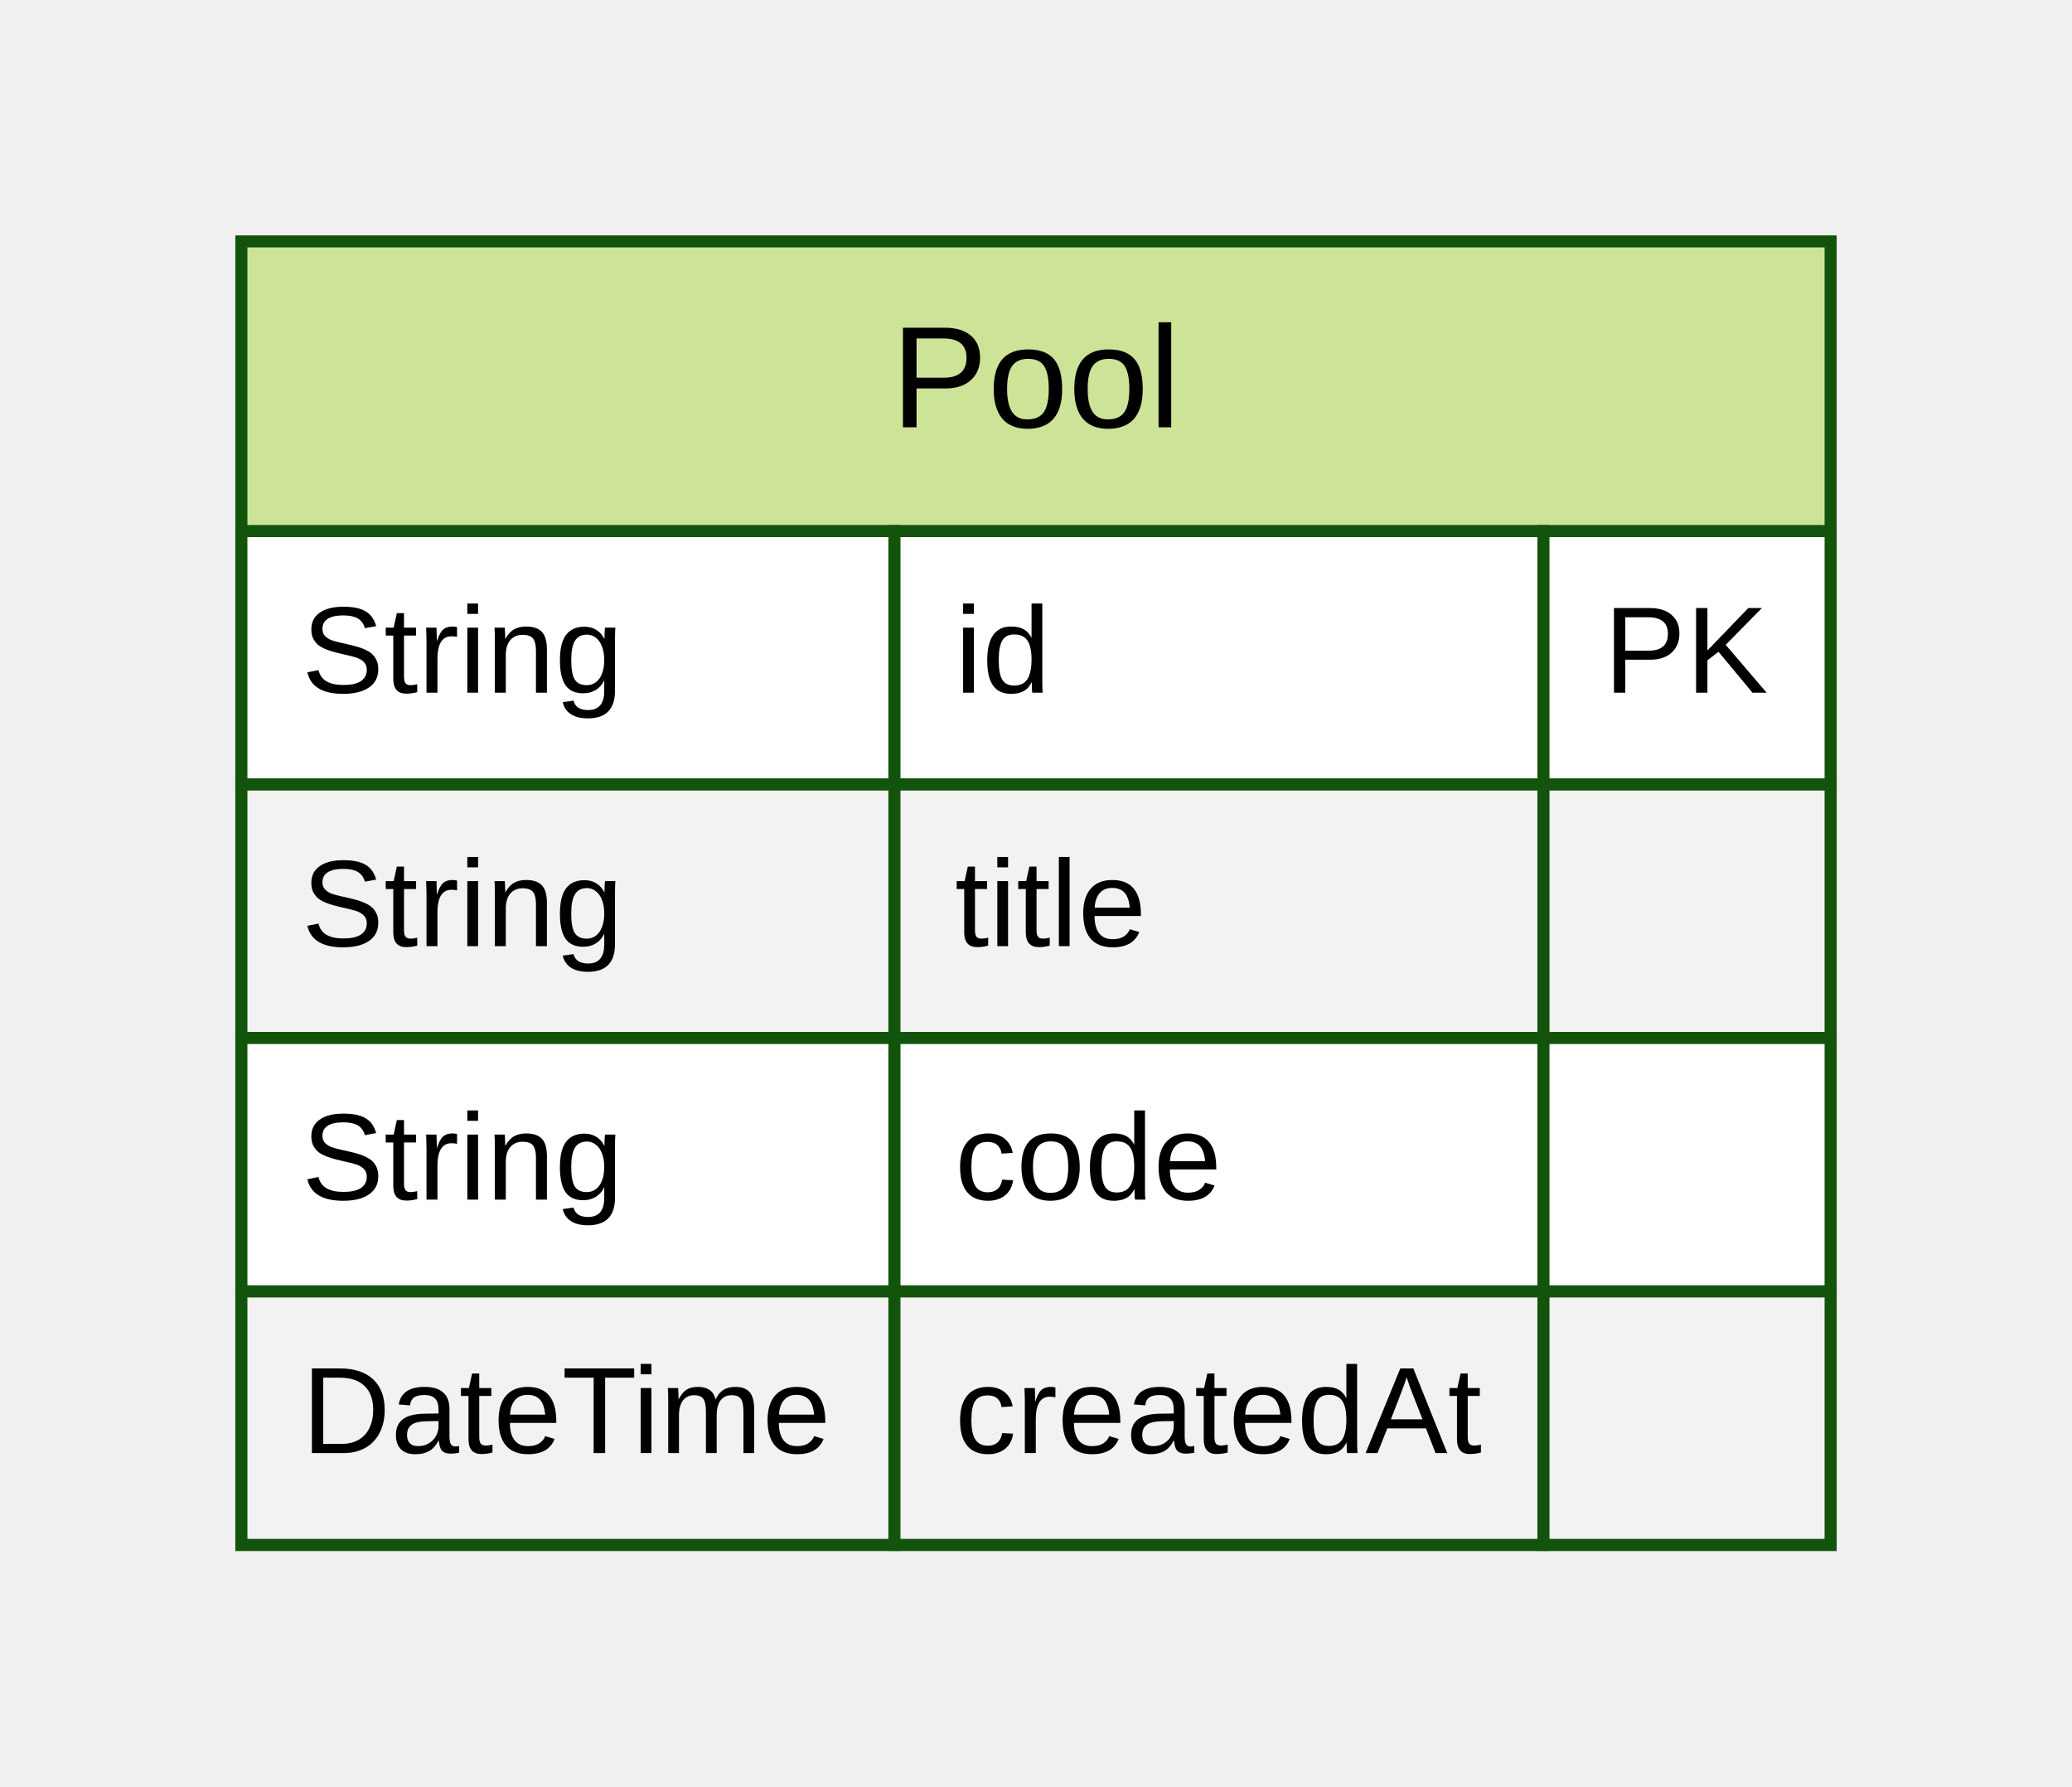
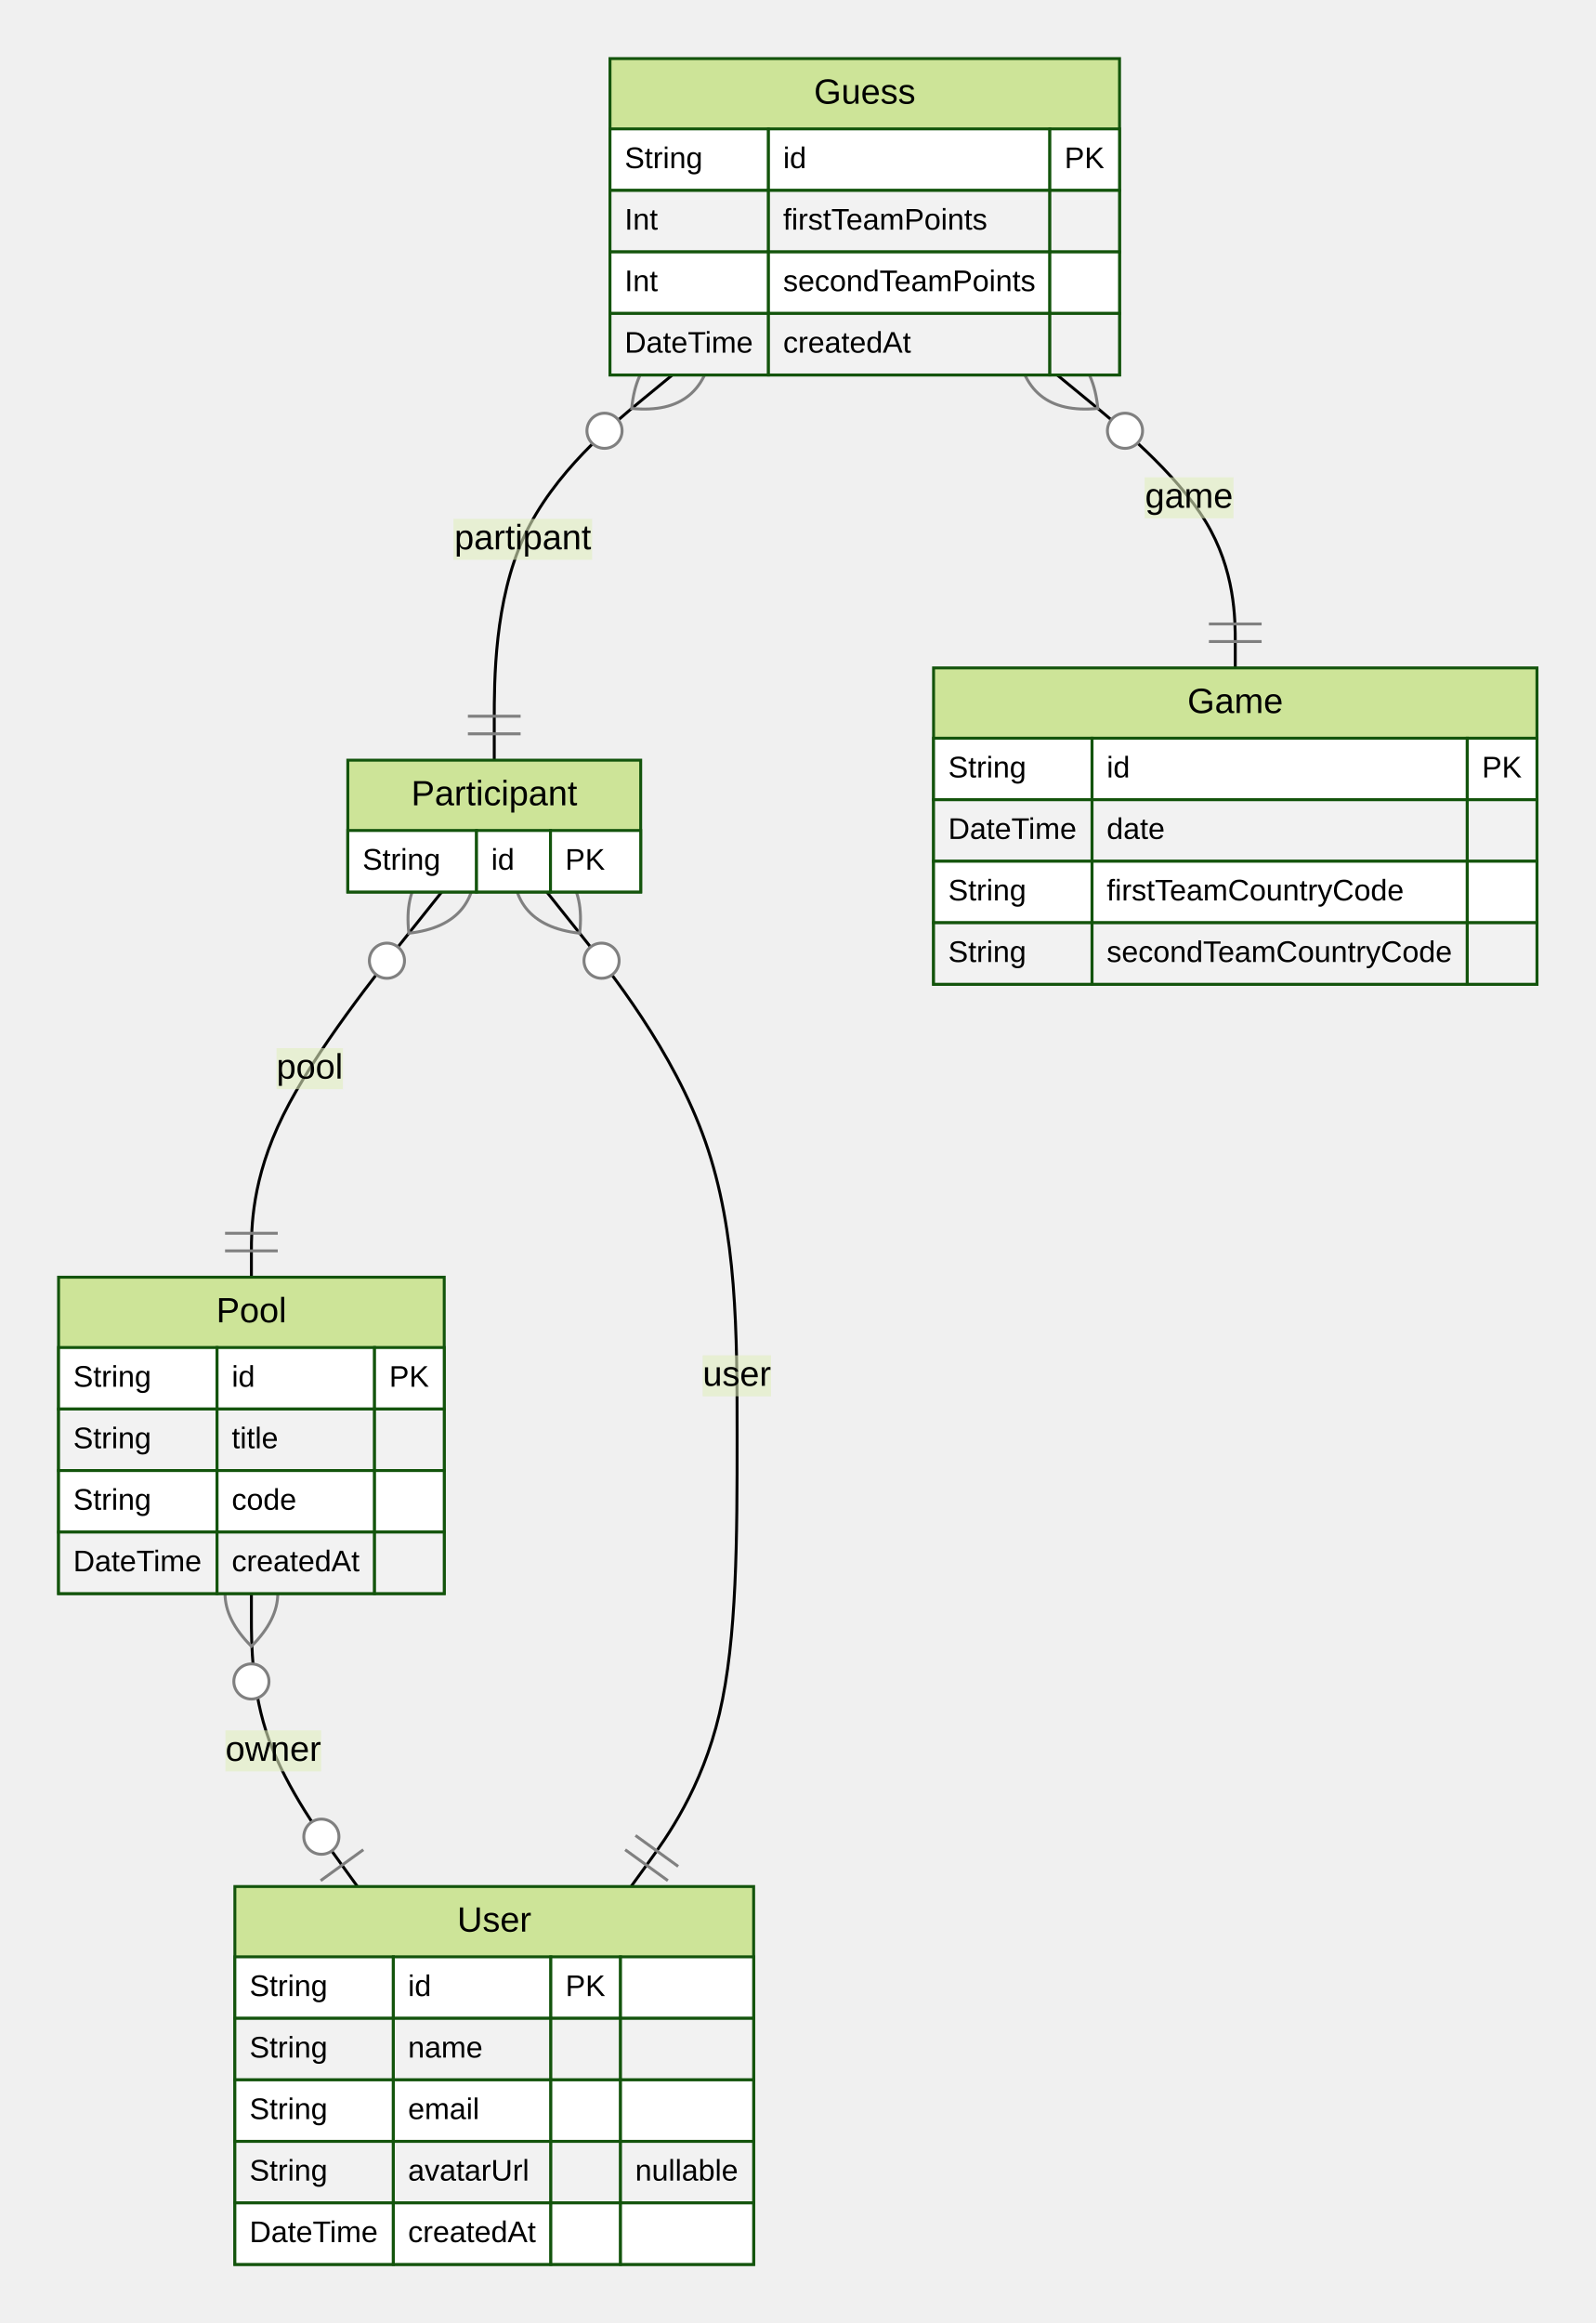
- <svg xmlns="http://www.w3.org/2000/svg" aria-labelledby="chart-title-mermaid-0 chart-desc-mermaid-0" role="img" viewBox="0 0 171.683 148" style="max-width: 171.683px; background-color: white;" width="100%" id="mermaid-0">
+ <svg xmlns="http://www.w3.org/2000/svg" aria-labelledby="chart-title-mermaid-0 chart-desc-mermaid-0" role="img" viewBox="0 0 544.791 793" style="max-width: 544.791px; background-color: white;" width="100%" id="mermaid-0">
  <style>#mermaid-0 {font-family:"trebuchet ms",verdana,arial,sans-serif;font-size:16px;fill:#000000;}#mermaid-0 .error-icon{fill:#552222;}#mermaid-0 .error-text{fill:#552222;stroke:#552222;}#mermaid-0 .edge-thickness-normal{stroke-width:2px;}#mermaid-0 .edge-thickness-thick{stroke-width:3.5px;}#mermaid-0 .edge-pattern-solid{stroke-dasharray:0;}#mermaid-0 .edge-pattern-dashed{stroke-dasharray:3;}#mermaid-0 .edge-pattern-dotted{stroke-dasharray:2;}#mermaid-0 .marker{fill:#000000;stroke:#000000;}#mermaid-0 .marker.cross{stroke:#000000;}#mermaid-0 svg{font-family:"trebuchet ms",verdana,arial,sans-serif;font-size:16px;}#mermaid-0 .entityBox{fill:#cde498;stroke:#13540c;}#mermaid-0 .attributeBoxOdd{fill:#ffffff;stroke:#13540c;}#mermaid-0 .attributeBoxEven{fill:#f2f2f2;stroke:#13540c;}#mermaid-0 .relationshipLabelBox{fill:hsl(78.158, 58.462%, 84.51%);opacity:0.7;background-color:hsl(78.158, 58.462%, 84.51%);}#mermaid-0 .relationshipLabelBox rect{opacity:0.5;}#mermaid-0 .relationshipLine{stroke:#000000;}#mermaid-0 :root{--mermaid-font-family:"trebuchet ms",verdana,arial,sans-serif;}</style>
  <g />
  <defs>
    <marker orient="auto" markerHeight="18" markerWidth="18" refY="9" refX="0" id="ONLY_ONE_START">
      <path d="M9,0 L9,18 M15,0 L15,18" fill="none" stroke="gray" />
    </marker>
  </defs>
  <defs>
    <marker orient="auto" markerHeight="18" markerWidth="18" refY="9" refX="18" id="ONLY_ONE_END">
      <path d="M3,0 L3,18 M9,0 L9,18" fill="none" stroke="gray" />
    </marker>
  </defs>
  <defs>
    <marker orient="auto" markerHeight="18" markerWidth="30" refY="9" refX="0" id="ZERO_OR_ONE_START">
      <circle r="6" cy="9" cx="21" fill="white" stroke="gray" />
      <path d="M9,0 L9,18" fill="none" stroke="gray" />
    </marker>
  </defs>
  <defs>
    <marker orient="auto" markerHeight="18" markerWidth="30" refY="9" refX="30" id="ZERO_OR_ONE_END">
      <circle r="6" cy="9" cx="9" fill="white" stroke="gray" />
      <path d="M21,0 L21,18" fill="none" stroke="gray" />
    </marker>
  </defs>
  <defs>
    <marker orient="auto" markerHeight="36" markerWidth="45" refY="18" refX="18" id="ONE_OR_MORE_START">
      <path d="M0,18 Q 18,0 36,18 Q 18,36 0,18 M42,9 L42,27" fill="none" stroke="gray" />
    </marker>
  </defs>
  <defs>
    <marker orient="auto" markerHeight="36" markerWidth="45" refY="18" refX="27" id="ONE_OR_MORE_END">
      <path d="M3,9 L3,27 M9,18 Q27,0 45,18 Q27,36 9,18" fill="none" stroke="gray" />
    </marker>
  </defs>
  <defs>
    <marker orient="auto" markerHeight="36" markerWidth="57" refY="18" refX="18" id="ZERO_OR_MORE_START">
      <circle r="6" cy="18" cx="48" fill="white" stroke="gray" />
      <path d="M0,18 Q18,0 36,18 Q18,36 0,18" fill="none" stroke="gray" />
    </marker>
  </defs>
  <defs>
    <marker orient="auto" markerHeight="36" markerWidth="57" refY="18" refX="39" id="ZERO_OR_MORE_END">
      <circle r="6" cy="18" cx="9" fill="white" stroke="gray" />
      <path d="M21,18 Q39,0 57,18 Q39,36 21,18" fill="none" stroke="gray" />
    </marker>
  </defs>
-   <g transform="translate(20,20 )" id="Pool">
+   <path marker-start="url(#ZERO_OR_MORE_START)" marker-end="url(#ZERO_OR_ONE_END)" fill="none" stroke="gray" d="M85.841,544L85.841,552.333C85.841,560.667,85.841,577.333,91.876,594C97.911,610.667,109.981,627.333,116.016,635.667L122.051,644" class="er relationshipLine" />
+   <path marker-start="url(#ZERO_OR_MORE_START)" marker-end="url(#ONLY_ONE_END)" fill="none" stroke="gray" d="M186.702,304.5L197.532,318.083C208.362,331.667,230.023,358.833,240.853,389.75C251.683,420.667,251.683,455.333,251.683,490C251.683,524.667,251.683,559.333,245.648,585C239.613,610.667,227.543,627.333,221.508,635.667L215.473,644" class="er relationshipLine" />
+   <path marker-start="url(#ZERO_OR_MORE_START)" marker-end="url(#ONLY_ONE_END)" fill="none" stroke="gray" d="M150.823,304.5L139.992,318.083C129.162,331.667,107.502,358.833,96.672,380.75C85.841,402.667,85.841,419.333,85.841,427.667L85.841,436" class="er relationshipLine" />
+   <path marker-start="url(#ZERO_OR_MORE_START)" marker-end="url(#ONLY_ONE_END)" fill="none" stroke="gray" d="M360.956,128L371.093,136.333C381.23,144.667,401.503,161.333,411.64,178C421.777,194.667,421.777,211.333,421.777,219.667L421.777,228" class="er relationshipLine" />
+   <path marker-start="url(#ZERO_OR_MORE_START)" marker-end="url(#ONLY_ONE_END)" fill="none" stroke="gray" d="M229.583,128L219.446,136.333C209.309,144.667,189.036,161.333,178.899,183.25C168.762,205.167,168.762,232.333,168.762,245.917L168.762,259.5" class="er relationshipLine" />
+   <g transform="translate(20,436 )" id="Pool">
    <rect height="108" width="131.683" y="0" x="0" stroke="gray" fill-opacity="100%" fill="honeydew" class="er entityBox" />
    <text transform="translate(65.84149,12)" style="font-family: &quot;trebuchet ms&quot;, verdana, arial, sans-serif;; font-size: 12px" text-anchor="middle" dominant-baseline="middle" y="0" x="0" id="entity-Pool" class="er entityLabel">Pool</text>
    <rect height="21" width="54.113" y="24" x="0" stroke="gray" fill-opacity="100%" fill="honeydew" class="er attributeBoxOdd" />
    <text transform="translate(5,34.5)" style="font-family: &quot;trebuchet ms&quot;, verdana, arial, sans-serif;; font-size: 10.2px" text-anchor="left" dominant-baseline="middle" y="0" x="0" id="entity-Pool-attr-1-type" class="er entityLabel">String</text>
    <rect height="21" width="53.775" y="24" x="54.113" stroke="gray" fill-opacity="100%" fill="honeydew" class="er attributeBoxOdd" />
    <text transform="translate(59.11313,34.5)" style="font-family: &quot;trebuchet ms&quot;, verdana, arial, sans-serif;; font-size: 10.2px" text-anchor="left" dominant-baseline="middle" y="0" x="0" id="entity-Pool-attr-1-name" class="er entityLabel">id</text>
    <rect height="21" width="23.795" y="24" x="107.888" stroke="gray" fill-opacity="100%" fill="honeydew" class="er attributeBoxOdd" />
    <text transform="translate(112.888,34.5)" style="font-family: &quot;trebuchet ms&quot;, verdana, arial, sans-serif;; font-size: 10.2px" text-anchor="left" dominant-baseline="middle" y="0" x="0" id="entity-Pool-attr-1-key" class="er entityLabel">PK</text>
    <rect height="21" width="54.113" y="45" x="0" stroke="gray" fill-opacity="100%" fill="honeydew" class="er attributeBoxEven" />
    <text transform="translate(5,55.5)" style="font-family: &quot;trebuchet ms&quot;, verdana, arial, sans-serif;; font-size: 10.2px" text-anchor="left" dominant-baseline="middle" y="0" x="0" id="entity-Pool-attr-2-type" class="er entityLabel">String</text>
    <rect height="21" width="53.775" y="45" x="54.113" stroke="gray" fill-opacity="100%" fill="honeydew" class="er attributeBoxEven" />
    <text transform="translate(59.11313,55.5)" style="font-family: &quot;trebuchet ms&quot;, verdana, arial, sans-serif;; font-size: 10.2px" text-anchor="left" dominant-baseline="middle" y="0" x="0" id="entity-Pool-attr-2-name" class="er entityLabel">title</text>
    <rect height="21" width="23.795" y="45" x="107.888" stroke="gray" fill-opacity="100%" fill="honeydew" class="er attributeBoxEven" />
    <text transform="translate(112.888,55.5)" style="font-family: &quot;trebuchet ms&quot;, verdana, arial, sans-serif;; font-size: 10.2px" text-anchor="left" dominant-baseline="middle" y="0" x="0" id="entity-Pool-attr-2-key" class="er entityLabel" />
    <rect height="21" width="54.113" y="66" x="0" stroke="gray" fill-opacity="100%" fill="honeydew" class="er attributeBoxOdd" />
    <text transform="translate(5,76.5)" style="font-family: &quot;trebuchet ms&quot;, verdana, arial, sans-serif;; font-size: 10.2px" text-anchor="left" dominant-baseline="middle" y="0" x="0" id="entity-Pool-attr-3-type" class="er entityLabel">String</text>
    <rect height="21" width="53.775" y="66" x="54.113" stroke="gray" fill-opacity="100%" fill="honeydew" class="er attributeBoxOdd" />
    <text transform="translate(59.11313,76.5)" style="font-family: &quot;trebuchet ms&quot;, verdana, arial, sans-serif;; font-size: 10.2px" text-anchor="left" dominant-baseline="middle" y="0" x="0" id="entity-Pool-attr-3-name" class="er entityLabel">code</text>
    <rect height="21" width="23.795" y="66" x="107.888" stroke="gray" fill-opacity="100%" fill="honeydew" class="er attributeBoxOdd" />
    <text transform="translate(112.888,76.5)" style="font-family: &quot;trebuchet ms&quot;, verdana, arial, sans-serif;; font-size: 10.2px" text-anchor="left" dominant-baseline="middle" y="0" x="0" id="entity-Pool-attr-3-key" class="er entityLabel" />
    <rect height="21" width="54.113" y="87" x="0" stroke="gray" fill-opacity="100%" fill="honeydew" class="er attributeBoxEven" />
    <text transform="translate(5,97.5)" style="font-family: &quot;trebuchet ms&quot;, verdana, arial, sans-serif;; font-size: 10.2px" text-anchor="left" dominant-baseline="middle" y="0" x="0" id="entity-Pool-attr-4-type" class="er entityLabel">DateTime</text>
    <rect height="21" width="53.775" y="87" x="54.113" stroke="gray" fill-opacity="100%" fill="honeydew" class="er attributeBoxEven" />
    <text transform="translate(59.11313,97.5)" style="font-family: &quot;trebuchet ms&quot;, verdana, arial, sans-serif;; font-size: 10.2px" text-anchor="left" dominant-baseline="middle" y="0" x="0" id="entity-Pool-attr-4-name" class="er entityLabel">createdAt</text>
    <rect height="21" width="23.795" y="87" x="107.888" stroke="gray" fill-opacity="100%" fill="honeydew" class="er attributeBoxEven" />
    <text transform="translate(112.888,97.5)" style="font-family: &quot;trebuchet ms&quot;, verdana, arial, sans-serif;; font-size: 10.2px" text-anchor="left" dominant-baseline="middle" y="0" x="0" id="entity-Pool-attr-4-key" class="er entityLabel" />
  </g>
+   <g transform="translate(118.7622,259.5 )" id="Participant">
+     <rect height="45" width="100" y="0" x="0" stroke="gray" fill-opacity="100%" fill="honeydew" class="er entityBox" />
+     <text transform="translate(50,12)" style="font-family: &quot;trebuchet ms&quot;, verdana, arial, sans-serif;; font-size: 12px" text-anchor="middle" dominant-baseline="middle" y="0" x="0" id="entity-Participant" class="er entityLabel">Participant</text>
+     <rect height="21" width="43.945" y="24" x="0" stroke="gray" fill-opacity="100%" fill="honeydew" class="er attributeBoxOdd" />
+     <text transform="translate(5,34.5)" style="font-family: &quot;trebuchet ms&quot;, verdana, arial, sans-serif;; font-size: 10.2px" text-anchor="left" dominant-baseline="middle" y="0" x="0" id="entity-Participant-attr-1-type" class="er entityLabel">String</text>
+     <rect height="21" width="25.262" y="24" x="43.945" stroke="gray" fill-opacity="100%" fill="honeydew" class="er attributeBoxOdd" />
+     <text transform="translate(48.94526,34.5)" style="font-family: &quot;trebuchet ms&quot;, verdana, arial, sans-serif;; font-size: 10.2px" text-anchor="left" dominant-baseline="middle" y="0" x="0" id="entity-Participant-attr-1-name" class="er entityLabel">id</text>
+     <rect height="21" width="30.793" y="24" x="69.207" stroke="gray" fill-opacity="100%" fill="honeydew" class="er attributeBoxOdd" />
+     <text transform="translate(74.20681,34.5)" style="font-family: &quot;trebuchet ms&quot;, verdana, arial, sans-serif;; font-size: 10.2px" text-anchor="left" dominant-baseline="middle" y="0" x="0" id="entity-Participant-attr-1-key" class="er entityLabel">PK</text>
+   </g>
+   <g transform="translate(80.19414,644 )" id="User">
+     <rect height="129" width="177.136" y="0" x="0" stroke="gray" fill-opacity="100%" fill="honeydew" class="er entityBox" />
+     <text transform="translate(88.5681,12)" style="font-family: &quot;trebuchet ms&quot;, verdana, arial, sans-serif;; font-size: 12px" text-anchor="middle" dominant-baseline="middle" y="0" x="0" id="entity-User" class="er entityLabel">User</text>
+     <rect height="21" width="54.113" y="24" x="0" stroke="gray" fill-opacity="100%" fill="honeydew" class="er attributeBoxOdd" />
+     <text transform="translate(5,34.5)" style="font-family: &quot;trebuchet ms&quot;, verdana, arial, sans-serif;; font-size: 10.2px" text-anchor="left" dominant-baseline="middle" y="0" x="0" id="entity-User-attr-1-type" class="er entityLabel">String</text>
+     <rect height="21" width="53.775" y="24" x="54.113" stroke="gray" fill-opacity="100%" fill="honeydew" class="er attributeBoxOdd" />
+     <text transform="translate(59.11313,34.5)" style="font-family: &quot;trebuchet ms&quot;, verdana, arial, sans-serif;; font-size: 10.2px" text-anchor="left" dominant-baseline="middle" y="0" x="0" id="entity-User-attr-1-name" class="er entityLabel">id</text>
+     <rect height="21" width="23.795" y="24" x="107.888" stroke="gray" fill-opacity="100%" fill="honeydew" class="er attributeBoxOdd" />
+     <text transform="translate(112.888,34.5)" style="font-family: &quot;trebuchet ms&quot;, verdana, arial, sans-serif;; font-size: 10.2px" text-anchor="left" dominant-baseline="middle" y="0" x="0" id="entity-User-attr-1-key" class="er entityLabel">PK</text>
+     <rect height="21" width="45.453" y="24" x="131.683" stroke="gray" fill-opacity="100%" fill="honeydew" class="er attributeBoxOdd" />
+     <text transform="translate(136.683,34.5)" style="font-family: &quot;trebuchet ms&quot;, verdana, arial, sans-serif;; font-size: 10.2px" text-anchor="left" dominant-baseline="middle" y="0" x="0" id="entity-User-attr-1-comment" class="er entityLabel" />
+     <rect height="21" width="54.113" y="45" x="0" stroke="gray" fill-opacity="100%" fill="honeydew" class="er attributeBoxEven" />
+     <text transform="translate(5,55.5)" style="font-family: &quot;trebuchet ms&quot;, verdana, arial, sans-serif;; font-size: 10.2px" text-anchor="left" dominant-baseline="middle" y="0" x="0" id="entity-User-attr-2-type" class="er entityLabel">String</text>
+     <rect height="21" width="53.775" y="45" x="54.113" stroke="gray" fill-opacity="100%" fill="honeydew" class="er attributeBoxEven" />
+     <text transform="translate(59.11313,55.5)" style="font-family: &quot;trebuchet ms&quot;, verdana, arial, sans-serif;; font-size: 10.2px" text-anchor="left" dominant-baseline="middle" y="0" x="0" id="entity-User-attr-2-name" class="er entityLabel">name</text>
+     <rect height="21" width="23.795" y="45" x="107.888" stroke="gray" fill-opacity="100%" fill="honeydew" class="er attributeBoxEven" />
+     <text transform="translate(112.888,55.5)" style="font-family: &quot;trebuchet ms&quot;, verdana, arial, sans-serif;; font-size: 10.2px" text-anchor="left" dominant-baseline="middle" y="0" x="0" id="entity-User-attr-2-key" class="er entityLabel" />
+     <rect height="21" width="45.453" y="45" x="131.683" stroke="gray" fill-opacity="100%" fill="honeydew" class="er attributeBoxEven" />
+     <text transform="translate(136.683,55.5)" style="font-family: &quot;trebuchet ms&quot;, verdana, arial, sans-serif;; font-size: 10.2px" text-anchor="left" dominant-baseline="middle" y="0" x="0" id="entity-User-attr-2-comment" class="er entityLabel" />
+     <rect height="21" width="54.113" y="66" x="0" stroke="gray" fill-opacity="100%" fill="honeydew" class="er attributeBoxOdd" />
+     <text transform="translate(5,76.5)" style="font-family: &quot;trebuchet ms&quot;, verdana, arial, sans-serif;; font-size: 10.2px" text-anchor="left" dominant-baseline="middle" y="0" x="0" id="entity-User-attr-3-type" class="er entityLabel">String</text>
+     <rect height="21" width="53.775" y="66" x="54.113" stroke="gray" fill-opacity="100%" fill="honeydew" class="er attributeBoxOdd" />
+     <text transform="translate(59.11313,76.5)" style="font-family: &quot;trebuchet ms&quot;, verdana, arial, sans-serif;; font-size: 10.2px" text-anchor="left" dominant-baseline="middle" y="0" x="0" id="entity-User-attr-3-name" class="er entityLabel">email</text>
+     <rect height="21" width="23.795" y="66" x="107.888" stroke="gray" fill-opacity="100%" fill="honeydew" class="er attributeBoxOdd" />
+     <text transform="translate(112.888,76.5)" style="font-family: &quot;trebuchet ms&quot;, verdana, arial, sans-serif;; font-size: 10.2px" text-anchor="left" dominant-baseline="middle" y="0" x="0" id="entity-User-attr-3-key" class="er entityLabel" />
+     <rect height="21" width="45.453" y="66" x="131.683" stroke="gray" fill-opacity="100%" fill="honeydew" class="er attributeBoxOdd" />
+     <text transform="translate(136.683,76.5)" style="font-family: &quot;trebuchet ms&quot;, verdana, arial, sans-serif;; font-size: 10.2px" text-anchor="left" dominant-baseline="middle" y="0" x="0" id="entity-User-attr-3-comment" class="er entityLabel" />
+     <rect height="21" width="54.113" y="87" x="0" stroke="gray" fill-opacity="100%" fill="honeydew" class="er attributeBoxEven" />
+     <text transform="translate(5,97.5)" style="font-family: &quot;trebuchet ms&quot;, verdana, arial, sans-serif;; font-size: 10.2px" text-anchor="left" dominant-baseline="middle" y="0" x="0" id="entity-User-attr-4-type" class="er entityLabel">String</text>
+     <rect height="21" width="53.775" y="87" x="54.113" stroke="gray" fill-opacity="100%" fill="honeydew" class="er attributeBoxEven" />
+     <text transform="translate(59.11313,97.5)" style="font-family: &quot;trebuchet ms&quot;, verdana, arial, sans-serif;; font-size: 10.2px" text-anchor="left" dominant-baseline="middle" y="0" x="0" id="entity-User-attr-4-name" class="er entityLabel">avatarUrl</text>
+     <rect height="21" width="23.795" y="87" x="107.888" stroke="gray" fill-opacity="100%" fill="honeydew" class="er attributeBoxEven" />
+     <text transform="translate(112.888,97.5)" style="font-family: &quot;trebuchet ms&quot;, verdana, arial, sans-serif;; font-size: 10.2px" text-anchor="left" dominant-baseline="middle" y="0" x="0" id="entity-User-attr-4-key" class="er entityLabel" />
+     <rect height="21" width="45.453" y="87" x="131.683" stroke="gray" fill-opacity="100%" fill="honeydew" class="er attributeBoxEven" />
+     <text transform="translate(136.683,97.5)" style="font-family: &quot;trebuchet ms&quot;, verdana, arial, sans-serif;; font-size: 10.2px" text-anchor="left" dominant-baseline="middle" y="0" x="0" id="entity-User-attr-4-comment" class="er entityLabel">nullable</text>
+     <rect height="21" width="54.113" y="108" x="0" stroke="gray" fill-opacity="100%" fill="honeydew" class="er attributeBoxOdd" />
+     <text transform="translate(5,118.5)" style="font-family: &quot;trebuchet ms&quot;, verdana, arial, sans-serif;; font-size: 10.2px" text-anchor="left" dominant-baseline="middle" y="0" x="0" id="entity-User-attr-5-type" class="er entityLabel">DateTime</text>
+     <rect height="21" width="53.775" y="108" x="54.113" stroke="gray" fill-opacity="100%" fill="honeydew" class="er attributeBoxOdd" />
+     <text transform="translate(59.11313,118.5)" style="font-family: &quot;trebuchet ms&quot;, verdana, arial, sans-serif;; font-size: 10.2px" text-anchor="left" dominant-baseline="middle" y="0" x="0" id="entity-User-attr-5-name" class="er entityLabel">createdAt</text>
+     <rect height="21" width="23.795" y="108" x="107.888" stroke="gray" fill-opacity="100%" fill="honeydew" class="er attributeBoxOdd" />
+     <text transform="translate(112.888,118.5)" style="font-family: &quot;trebuchet ms&quot;, verdana, arial, sans-serif;; font-size: 10.2px" text-anchor="left" dominant-baseline="middle" y="0" x="0" id="entity-User-attr-5-key" class="er entityLabel" />
+     <rect height="21" width="45.453" y="108" x="131.683" stroke="gray" fill-opacity="100%" fill="honeydew" class="er attributeBoxOdd" />
+     <text transform="translate(136.683,118.5)" style="font-family: &quot;trebuchet ms&quot;, verdana, arial, sans-serif;; font-size: 10.2px" text-anchor="left" dominant-baseline="middle" y="0" x="0" id="entity-User-attr-5-comment" class="er entityLabel" />
+   </g>
+   <g transform="translate(318.7622,228 )" id="Game">
+     <rect height="108" width="206.029" y="0" x="0" stroke="gray" fill-opacity="100%" fill="honeydew" class="er entityBox" />
+     <text transform="translate(103.0145,12)" style="font-family: &quot;trebuchet ms&quot;, verdana, arial, sans-serif;; font-size: 12px" text-anchor="middle" dominant-baseline="middle" y="0" x="0" id="entity-Game" class="er entityLabel">Game</text>
+     <rect height="21" width="54.113" y="24" x="0" stroke="gray" fill-opacity="100%" fill="honeydew" class="er attributeBoxOdd" />
+     <text transform="translate(5,34.5)" style="font-family: &quot;trebuchet ms&quot;, verdana, arial, sans-serif;; font-size: 10.2px" text-anchor="left" dominant-baseline="middle" y="0" x="0" id="entity-Game-attr-1-type" class="er entityLabel">String</text>
+     <rect height="21" width="128.121" y="24" x="54.113" stroke="gray" fill-opacity="100%" fill="honeydew" class="er attributeBoxOdd" />
+     <text transform="translate(59.11313,34.5)" style="font-family: &quot;trebuchet ms&quot;, verdana, arial, sans-serif;; font-size: 10.2px" text-anchor="left" dominant-baseline="middle" y="0" x="0" id="entity-Game-attr-1-name" class="er entityLabel">id</text>
+     <rect height="21" width="23.795" y="24" x="182.234" stroke="gray" fill-opacity="100%" fill="honeydew" class="er attributeBoxOdd" />
+     <text transform="translate(187.2339,34.5)" style="font-family: &quot;trebuchet ms&quot;, verdana, arial, sans-serif;; font-size: 10.2px" text-anchor="left" dominant-baseline="middle" y="0" x="0" id="entity-Game-attr-1-key" class="er entityLabel">PK</text>
+     <rect height="21" width="54.113" y="45" x="0" stroke="gray" fill-opacity="100%" fill="honeydew" class="er attributeBoxEven" />
+     <text transform="translate(5,55.5)" style="font-family: &quot;trebuchet ms&quot;, verdana, arial, sans-serif;; font-size: 10.2px" text-anchor="left" dominant-baseline="middle" y="0" x="0" id="entity-Game-attr-2-type" class="er entityLabel">DateTime</text>
+     <rect height="21" width="128.121" y="45" x="54.113" stroke="gray" fill-opacity="100%" fill="honeydew" class="er attributeBoxEven" />
+     <text transform="translate(59.11313,55.5)" style="font-family: &quot;trebuchet ms&quot;, verdana, arial, sans-serif;; font-size: 10.2px" text-anchor="left" dominant-baseline="middle" y="0" x="0" id="entity-Game-attr-2-name" class="er entityLabel">date</text>
+     <rect height="21" width="23.795" y="45" x="182.234" stroke="gray" fill-opacity="100%" fill="honeydew" class="er attributeBoxEven" />
+     <text transform="translate(187.2339,55.5)" style="font-family: &quot;trebuchet ms&quot;, verdana, arial, sans-serif;; font-size: 10.2px" text-anchor="left" dominant-baseline="middle" y="0" x="0" id="entity-Game-attr-2-key" class="er entityLabel" />
+     <rect height="21" width="54.113" y="66" x="0" stroke="gray" fill-opacity="100%" fill="honeydew" class="er attributeBoxOdd" />
+     <text transform="translate(5,76.5)" style="font-family: &quot;trebuchet ms&quot;, verdana, arial, sans-serif;; font-size: 10.2px" text-anchor="left" dominant-baseline="middle" y="0" x="0" id="entity-Game-attr-3-type" class="er entityLabel">String</text>
+     <rect height="21" width="128.121" y="66" x="54.113" stroke="gray" fill-opacity="100%" fill="honeydew" class="er attributeBoxOdd" />
+     <text transform="translate(59.11313,76.5)" style="font-family: &quot;trebuchet ms&quot;, verdana, arial, sans-serif;; font-size: 10.2px" text-anchor="left" dominant-baseline="middle" y="0" x="0" id="entity-Game-attr-3-name" class="er entityLabel">firstTeamCountryCode</text>
+     <rect height="21" width="23.795" y="66" x="182.234" stroke="gray" fill-opacity="100%" fill="honeydew" class="er attributeBoxOdd" />
+     <text transform="translate(187.2339,76.5)" style="font-family: &quot;trebuchet ms&quot;, verdana, arial, sans-serif;; font-size: 10.2px" text-anchor="left" dominant-baseline="middle" y="0" x="0" id="entity-Game-attr-3-key" class="er entityLabel" />
+     <rect height="21" width="54.113" y="87" x="0" stroke="gray" fill-opacity="100%" fill="honeydew" class="er attributeBoxEven" />
+     <text transform="translate(5,97.5)" style="font-family: &quot;trebuchet ms&quot;, verdana, arial, sans-serif;; font-size: 10.2px" text-anchor="left" dominant-baseline="middle" y="0" x="0" id="entity-Game-attr-4-type" class="er entityLabel">String</text>
+     <rect height="21" width="128.121" y="87" x="54.113" stroke="gray" fill-opacity="100%" fill="honeydew" class="er attributeBoxEven" />
+     <text transform="translate(59.11313,97.5)" style="font-family: &quot;trebuchet ms&quot;, verdana, arial, sans-serif;; font-size: 10.2px" text-anchor="left" dominant-baseline="middle" y="0" x="0" id="entity-Game-attr-4-name" class="er entityLabel">secondTeamCountryCode</text>
+     <rect height="21" width="23.795" y="87" x="182.234" stroke="gray" fill-opacity="100%" fill="honeydew" class="er attributeBoxEven" />
+     <text transform="translate(187.2339,97.5)" style="font-family: &quot;trebuchet ms&quot;, verdana, arial, sans-serif;; font-size: 10.2px" text-anchor="left" dominant-baseline="middle" y="0" x="0" id="entity-Game-attr-4-key" class="er entityLabel" />
+   </g>
+   <g transform="translate(208.2763,20 )" id="Guess">
+     <rect height="108" width="173.986" y="0" x="0" stroke="gray" fill-opacity="100%" fill="honeydew" class="er entityBox" />
+     <text transform="translate(86.99312,12)" style="font-family: &quot;trebuchet ms&quot;, verdana, arial, sans-serif;; font-size: 12px" text-anchor="middle" dominant-baseline="middle" y="0" x="0" id="entity-Guess" class="er entityLabel">Guess</text>
+     <rect height="21" width="54.113" y="24" x="0" stroke="gray" fill-opacity="100%" fill="honeydew" class="er attributeBoxOdd" />
+     <text transform="translate(5,34.5)" style="font-family: &quot;trebuchet ms&quot;, verdana, arial, sans-serif;; font-size: 10.2px" text-anchor="left" dominant-baseline="middle" y="0" x="0" id="entity-Guess-attr-1-type" class="er entityLabel">String</text>
+     <rect height="21" width="96.078" y="24" x="54.113" stroke="gray" fill-opacity="100%" fill="honeydew" class="er attributeBoxOdd" />
+     <text transform="translate(59.11313,34.5)" style="font-family: &quot;trebuchet ms&quot;, verdana, arial, sans-serif;; font-size: 10.2px" text-anchor="left" dominant-baseline="middle" y="0" x="0" id="entity-Guess-attr-1-name" class="er entityLabel">id</text>
+     <rect height="21" width="23.795" y="24" x="150.191" stroke="gray" fill-opacity="100%" fill="honeydew" class="er attributeBoxOdd" />
+     <text transform="translate(155.1913,34.5)" style="font-family: &quot;trebuchet ms&quot;, verdana, arial, sans-serif;; font-size: 10.2px" text-anchor="left" dominant-baseline="middle" y="0" x="0" id="entity-Guess-attr-1-key" class="er entityLabel">PK</text>
+     <rect height="21" width="54.113" y="45" x="0" stroke="gray" fill-opacity="100%" fill="honeydew" class="er attributeBoxEven" />
+     <text transform="translate(5,55.5)" style="font-family: &quot;trebuchet ms&quot;, verdana, arial, sans-serif;; font-size: 10.2px" text-anchor="left" dominant-baseline="middle" y="0" x="0" id="entity-Guess-attr-2-type" class="er entityLabel">Int</text>
+     <rect height="21" width="96.078" y="45" x="54.113" stroke="gray" fill-opacity="100%" fill="honeydew" class="er attributeBoxEven" />
+     <text transform="translate(59.11313,55.5)" style="font-family: &quot;trebuchet ms&quot;, verdana, arial, sans-serif;; font-size: 10.2px" text-anchor="left" dominant-baseline="middle" y="0" x="0" id="entity-Guess-attr-2-name" class="er entityLabel">firstTeamPoints</text>
+     <rect height="21" width="23.795" y="45" x="150.191" stroke="gray" fill-opacity="100%" fill="honeydew" class="er attributeBoxEven" />
+     <text transform="translate(155.1913,55.5)" style="font-family: &quot;trebuchet ms&quot;, verdana, arial, sans-serif;; font-size: 10.2px" text-anchor="left" dominant-baseline="middle" y="0" x="0" id="entity-Guess-attr-2-key" class="er entityLabel" />
+     <rect height="21" width="54.113" y="66" x="0" stroke="gray" fill-opacity="100%" fill="honeydew" class="er attributeBoxOdd" />
+     <text transform="translate(5,76.5)" style="font-family: &quot;trebuchet ms&quot;, verdana, arial, sans-serif;; font-size: 10.2px" text-anchor="left" dominant-baseline="middle" y="0" x="0" id="entity-Guess-attr-3-type" class="er entityLabel">Int</text>
+     <rect height="21" width="96.078" y="66" x="54.113" stroke="gray" fill-opacity="100%" fill="honeydew" class="er attributeBoxOdd" />
+     <text transform="translate(59.11313,76.5)" style="font-family: &quot;trebuchet ms&quot;, verdana, arial, sans-serif;; font-size: 10.2px" text-anchor="left" dominant-baseline="middle" y="0" x="0" id="entity-Guess-attr-3-name" class="er entityLabel">secondTeamPoints</text>
+     <rect height="21" width="23.795" y="66" x="150.191" stroke="gray" fill-opacity="100%" fill="honeydew" class="er attributeBoxOdd" />
+     <text transform="translate(155.1913,76.5)" style="font-family: &quot;trebuchet ms&quot;, verdana, arial, sans-serif;; font-size: 10.2px" text-anchor="left" dominant-baseline="middle" y="0" x="0" id="entity-Guess-attr-3-key" class="er entityLabel" />
+     <rect height="21" width="54.113" y="87" x="0" stroke="gray" fill-opacity="100%" fill="honeydew" class="er attributeBoxEven" />
+     <text transform="translate(5,97.5)" style="font-family: &quot;trebuchet ms&quot;, verdana, arial, sans-serif;; font-size: 10.2px" text-anchor="left" dominant-baseline="middle" y="0" x="0" id="entity-Guess-attr-4-type" class="er entityLabel">DateTime</text>
+     <rect height="21" width="96.078" y="87" x="54.113" stroke="gray" fill-opacity="100%" fill="honeydew" class="er attributeBoxEven" />
+     <text transform="translate(59.11313,97.5)" style="font-family: &quot;trebuchet ms&quot;, verdana, arial, sans-serif;; font-size: 10.2px" text-anchor="left" dominant-baseline="middle" y="0" x="0" id="entity-Guess-attr-4-name" class="er entityLabel">createdAt</text>
+     <rect height="21" width="23.795" y="87" x="150.191" stroke="gray" fill-opacity="100%" fill="honeydew" class="er attributeBoxEven" />
+     <text transform="translate(155.1913,97.5)" style="font-family: &quot;trebuchet ms&quot;, verdana, arial, sans-serif;; font-size: 10.2px" text-anchor="left" dominant-baseline="middle" y="0" x="0" id="entity-Guess-attr-4-key" class="er entityLabel" />
+   </g>
+   <rect fill-opacity="85%" fill="white" height="14" width="32.688" y="590.7" x="76.968" class="er relationshipLabelBox" />
+   <text style="font-family: &quot;trebuchet ms&quot;, verdana, arial, sans-serif;; font-size: 12px" dominant-baseline="middle" text-anchor="middle" y="597.7" x="93.312" id="rel1" class="er relationshipLabel">owner</text>
+   <rect fill-opacity="85%" fill="white" height="14" width="23.348" y="462.676" x="239.928" class="er relationshipLabelBox" />
+   <text style="font-family: &quot;trebuchet ms&quot;, verdana, arial, sans-serif;; font-size: 12px" dominant-baseline="middle" text-anchor="middle" y="469.676" x="251.601" id="rel2" class="er relationshipLabel">user</text>
+   <rect fill-opacity="85%" fill="white" height="14" width="22.688" y="357.795" x="94.4" class="er relationshipLabelBox" />
+   <text style="font-family: &quot;trebuchet ms&quot;, verdana, arial, sans-serif;; font-size: 12px" dominant-baseline="middle" text-anchor="middle" y="364.795" x="105.744" id="rel3" class="er relationshipLabel">pool</text>
+   <rect fill-opacity="85%" fill="white" height="14" width="30.344" y="162.93" x="390.825" class="er relationshipLabelBox" />
+   <text style="font-family: &quot;trebuchet ms&quot;, verdana, arial, sans-serif;; font-size: 12px" dominant-baseline="middle" text-anchor="middle" y="169.93" x="405.997" id="rel4" class="er relationshipLabel">game</text>
+   <rect fill-opacity="85%" fill="white" height="14" width="47.365" y="177.114" x="154.823" class="er relationshipLabelBox" />
+   <text style="font-family: &quot;trebuchet ms&quot;, verdana, arial, sans-serif;; font-size: 12px" dominant-baseline="middle" text-anchor="middle" y="184.114" x="178.506" id="rel5" class="er relationshipLabel">partipant</text>
</svg>
